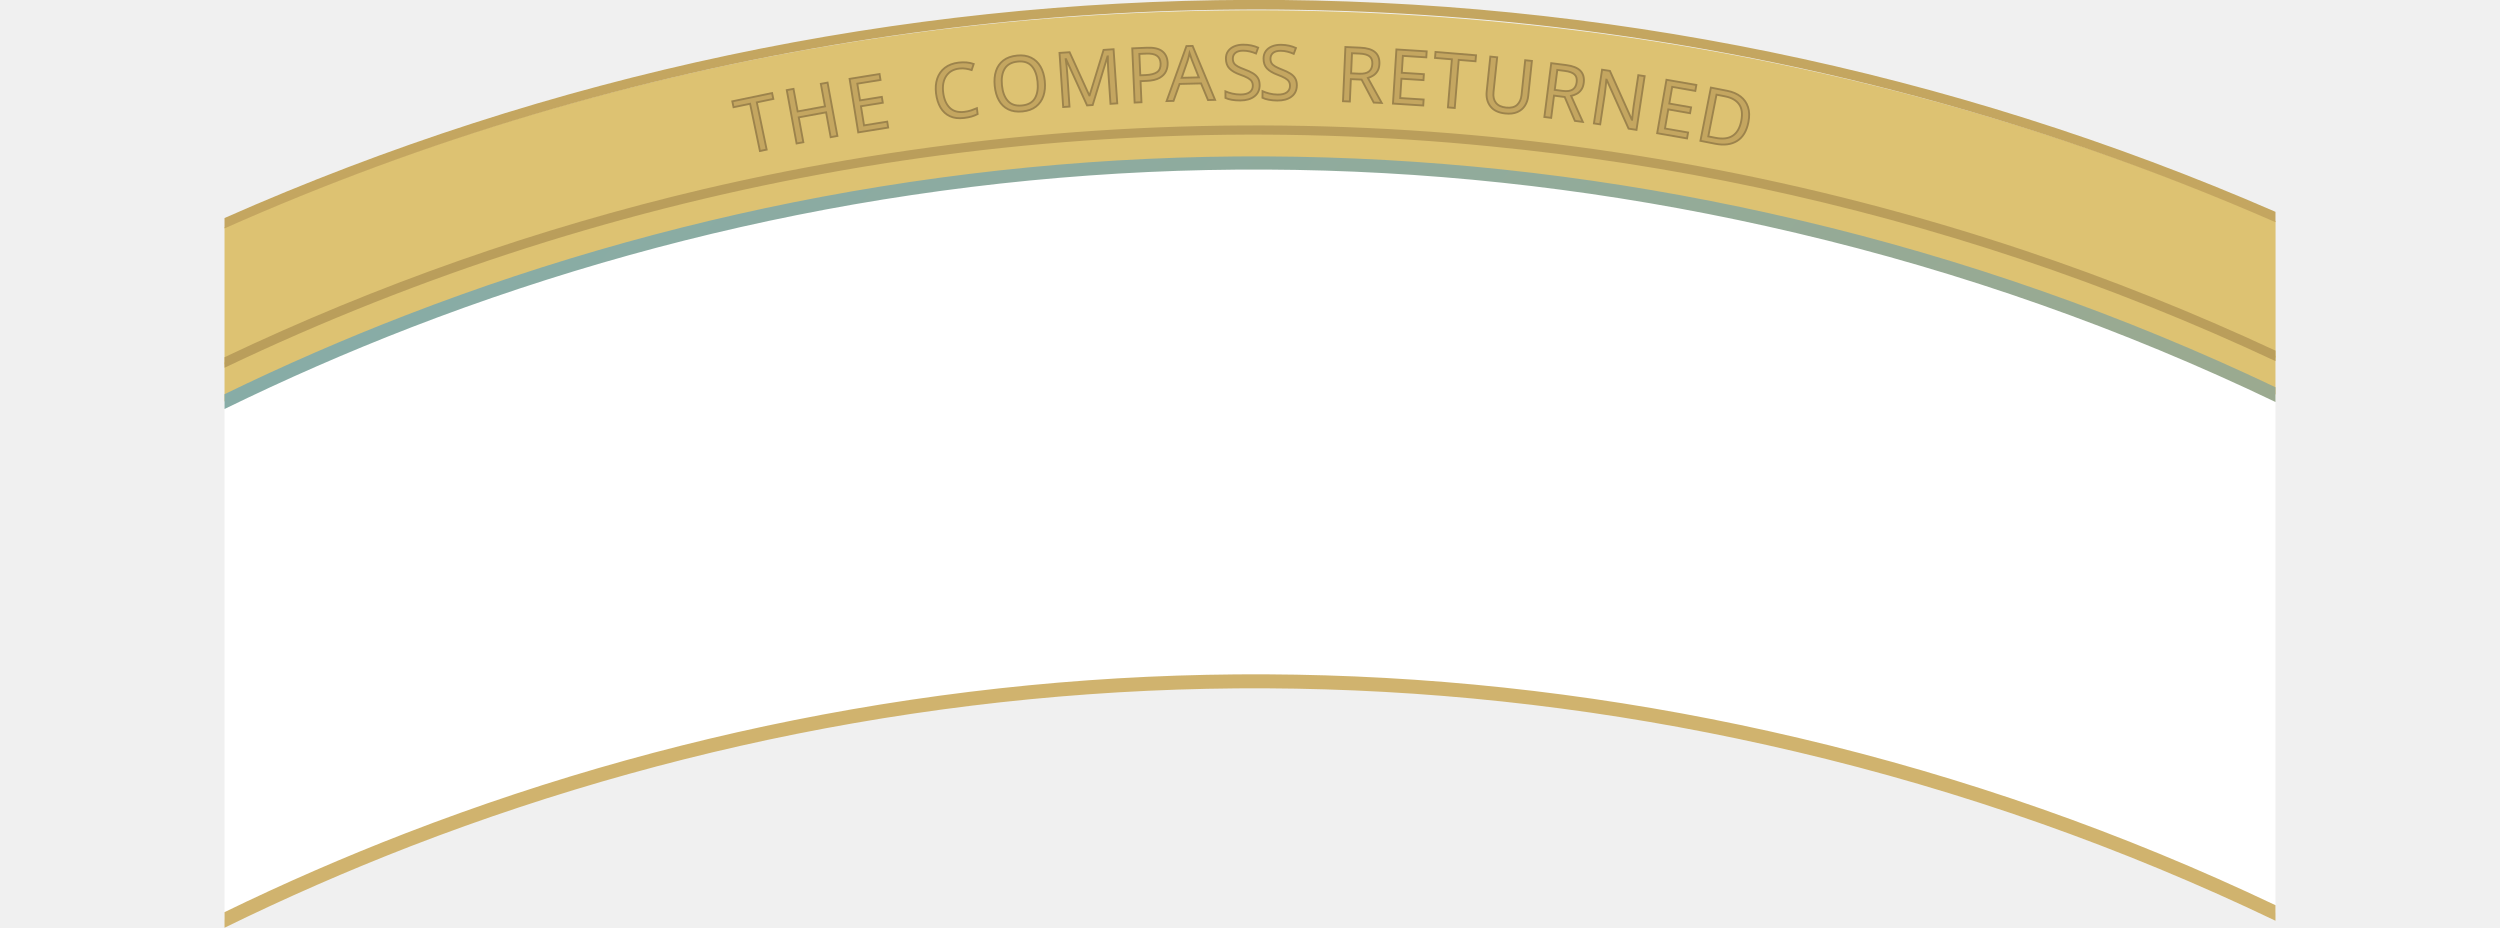
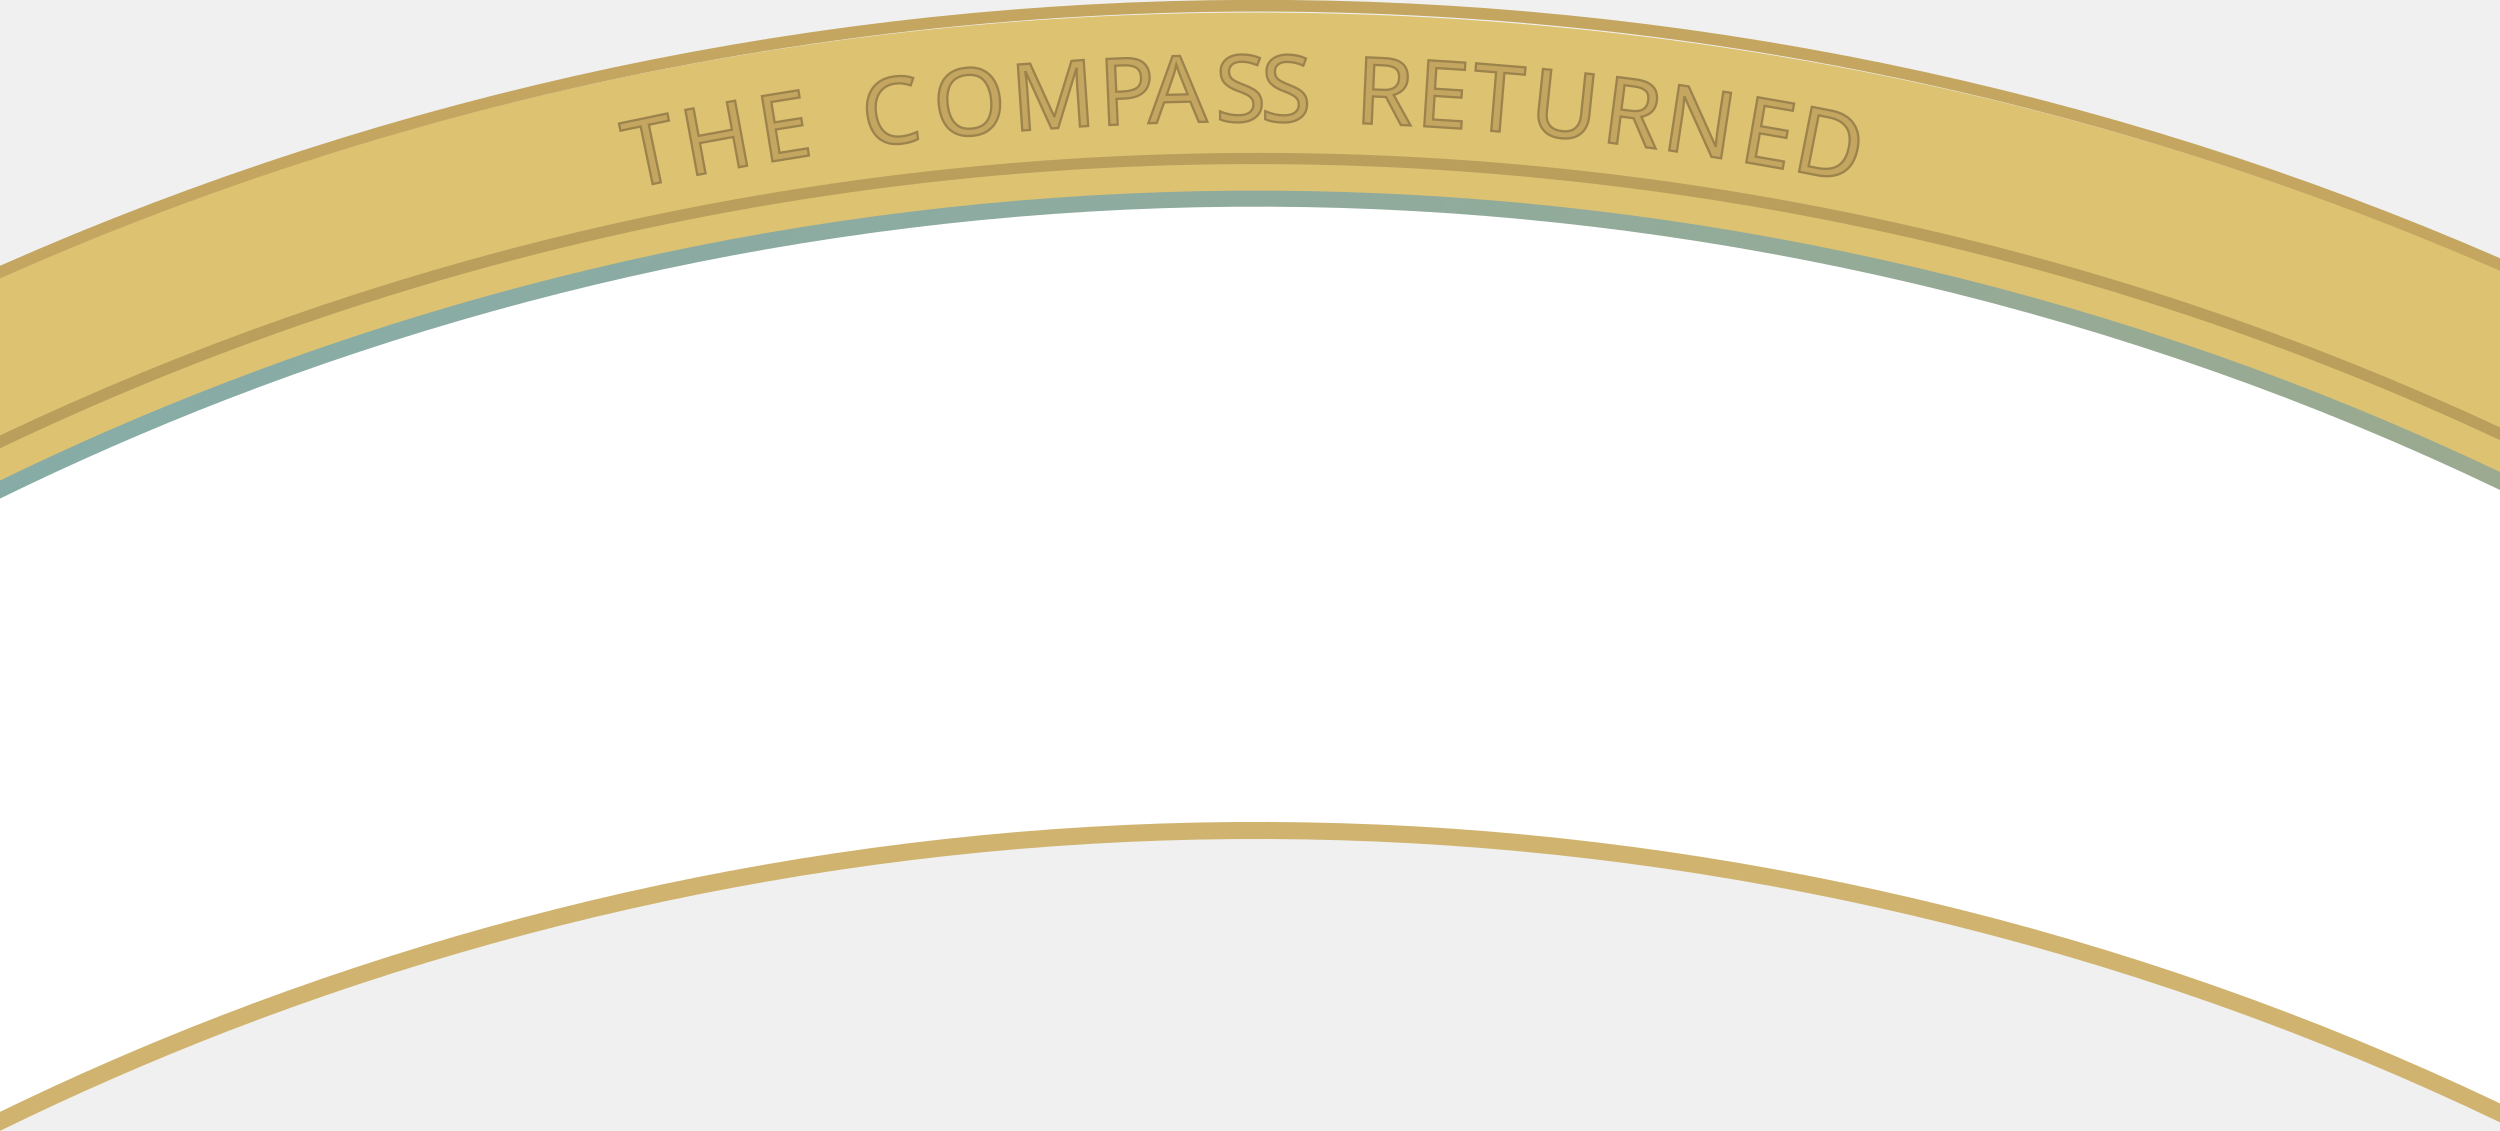
- <svg xmlns="http://www.w3.org/2000/svg" viewBox="0 0 1316.46 488.52">
+ <svg xmlns="http://www.w3.org/2000/svg" viewBox="118.23 0 1080 488.52">
  <defs>
    <style>.cls-1{fill:#fff;}.cls-2{fill:#ddc272;}.cls-3{font-size:40px;stroke:#9c834c;stroke-miterlimit:10;font-family:Cinzel-Regular, Cinzel;}.cls-3,.cls-5{fill:#c4a660;}.cls-4{fill:none;}.cls-6{fill:#ba9e5b;}.cls-7{fill:url(#linear-gradient);}.cls-8{fill:url(#radial-gradient);}</style>
    <linearGradient id="linear-gradient" x1="2582.28" y1="-1700.62" x2="3827.58" y2="-3857.55" gradientTransform="translate(3187.75 4493.62) rotate(-76.74)" gradientUnits="userSpaceOnUse">
      <stop offset="0" stop-color="#c4a660" />
      <stop offset="1" stop-color="#85aca9" />
    </linearGradient>
    <radialGradient id="radial-gradient" cx="2283.06" cy="-3126.21" r="1202.19" gradientTransform="translate(3187.75 4493.62) rotate(-76.74)" gradientUnits="userSpaceOnUse">
      <stop offset="0" stop-color="#c4a660" />
      <stop offset="0.01" stop-color="#c4a660" />
      <stop offset="0.46" stop-color="#cdb06b" />
      <stop offset="1" stop-color="#d0b36e" />
    </radialGradient>
  </defs>
  <g id="Layer_2" data-name="Layer 2">
    <g id="Layer_2-2" data-name="Layer 2">
      <path class="cls-1" d="M946.65,392.25a1245.8,1245.8,0,0,1,251.58,88.47v-273a1246.43,1246.43,0,0,0-251.58-88.48c-289.92-68.34-580.06-29-828.42,92.14v273C366.59,363.28,656.73,323.9,946.65,392.25Z" />
      <path class="cls-2" d="M946.65,119.26a1246.43,1246.43,0,0,1,251.58,88.48V187.39A1264.7,1264.7,0,0,0,785,74.56C547.52,51.36,319,95.31,118.23,190.89V211.4C366.59,90.3,656.73,50.92,946.65,119.26Z" />
      <path class="cls-2" d="M785,75.56a1264.7,1264.7,0,0,1,413.27,112.83v-72A1348,1348,0,0,0,793,11.92C553.9-11.43,323.36,29.13,118.23,119.64v72.25C319,96.31,547.52,52.36,785,75.56Z" />
      <text class="cls-3" transform="translate(391.05 81.41) rotate(-11.76)">T</text>
      <text class="cls-3" transform="translate(415.66 76.25) rotate(-10.44)">H</text>
      <text class="cls-3" transform="translate(448.1 70.33) rotate(-9.15)">E</text>
      <text class="cls-3" transform="translate(471.42 66.63) rotate(-8.37)"> </text>
      <text class="cls-3" transform="matrix(0.99, -0.14, 0.14, 0.99, 481.84, 65.1)"> </text>
      <text class="cls-3" transform="matrix(0.99, -0.12, 0.12, 0.99, 492.2, 63.58)">C</text>
      <text class="cls-3" transform="matrix(1, -0.1, 0.1, 1, 522.8, 59.83)">O</text>
      <text class="cls-3" transform="translate(555.99 56.62) rotate(-3.88)">M</text>
      <text class="cls-3" transform="translate(593.6 54.17) rotate(-2.49)">P</text>
      <text class="cls-3" transform="translate(614.32 53.22) rotate(-1.43)">A</text>
      <text class="cls-3" transform="translate(643.27 52.55) rotate(-0.34)">S</text>
      <text class="cls-3" transform="matrix(1, 0.01, -0.01, 1, 662.74, 52.43)">S</text>
      <text class="cls-3" transform="translate(682.26 52.65) rotate(1.21)"> </text>
      <text class="cls-3" transform="matrix(1, 0.03, -0.03, 1, 692.8, 52.87)"> </text>
      <text class="cls-3" transform="translate(703.33 53.12) rotate(2.54)">R</text>
      <text class="cls-3" transform="translate(729.65 54.3) rotate(3.63)">E</text>
      <text class="cls-3" transform="translate(753.17 55.79) rotate(4.71)">T</text>
      <text class="cls-3" transform="translate(778.24 57.83) rotate(5.98)">U</text>
      <text class="cls-3" transform="translate(809.4 61.11) rotate(7.27)">R</text>
      <text class="cls-3" transform="matrix(0.99, 0.15, -0.15, 0.99, 835.5, 64.4)">N</text>
      <text class="cls-3" transform="translate(868.82 69.49) rotate(9.87)">E</text>
      <text class="cls-3" transform="translate(891.62 73.41) rotate(11.12)">D</text>
      <path class="cls-4" d="M785.21,73.07a1276.75,1276.75,0,0,1,280.45,59.67,1259.66,1259.66,0,0,1,132.57,52.93V117a1339.38,1339.38,0,0,0-1080,3.27v68.82a1263.21,1263.21,0,0,1,667-116Z" />
      <path class="cls-5" d="M792.71,11.41A1337,1337,0,0,1,1198.23,117v-5.46a1344.22,1344.22,0,0,0-1080,3.27v5.46A1338.84,1338.84,0,0,1,792.71,11.41Z" />
      <path class="cls-4" d="M448.32,101.77C614.14,72.82,782,77.88,947.22,116.83a1248.85,1248.85,0,0,1,251,88.15V190.16a1257.55,1257.55,0,0,0-134.16-53.68,1272.48,1272.48,0,0,0-692.94-31.91,1256.21,1256.21,0,0,0-252.9,89.08v15q47.16-22.93,96-41.83A1244.42,1244.42,0,0,1,448.32,101.77Z" />
      <path class="cls-6" d="M784.72,77.05a1271.36,1271.36,0,0,1,279.35,59.43,1257.55,1257.55,0,0,1,134.16,53.68v-5.52a1261.63,1261.63,0,0,0-132.57-52.9A1277.41,1277.41,0,0,0,370,99.7a1261.65,1261.65,0,0,0-251.75,88.4v5.55A1258.24,1258.24,0,0,1,784.72,77.05Z" />
      <path class="cls-4" d="M448.14,373.77c166-29,334-23.91,499.31,15.07a1249.71,1249.71,0,0,1,250.78,88V211.63a1242.44,1242.44,0,0,0-252.39-89c-164.43-38.76-331.47-43.8-496.49-15a1239.07,1239.07,0,0,0-233,64.72q-49.89,19.29-98.16,42.93V480.51q47-22.83,95.64-41.65A1245,1245,0,0,1,448.14,373.77Z" />
      <path class="cls-7" d="M449.35,107.68c165-28.81,332.06-23.77,496.49,15a1242.44,1242.44,0,0,1,252.39,89v-7.77a1249.69,1249.69,0,0,0-250.78-88c-165.36-39-333.35-44-499.31-15.07a1245,1245,0,0,0-234.27,65.09q-48.59,18.76-95.64,41.65v7.8q48.2-23.58,98.16-42.93A1239.07,1239.07,0,0,1,449.35,107.68Z" />
      <path class="cls-8" d="M449.39,380.85c165-28.81,332-23.77,496.42,15a1242.13,1242.13,0,0,1,252.42,89v-8.18a1249.15,1249.15,0,0,0-250.73-88c-165.37-39-333.39-44.06-499.38-15.08a1246.21,1246.21,0,0,0-234.31,65.1q-48.56,18.76-95.58,41.63v8.21q48.22-23.61,98.24-43A1238.1,1238.1,0,0,1,449.39,380.85Z" />
    </g>
  </g>
</svg>
